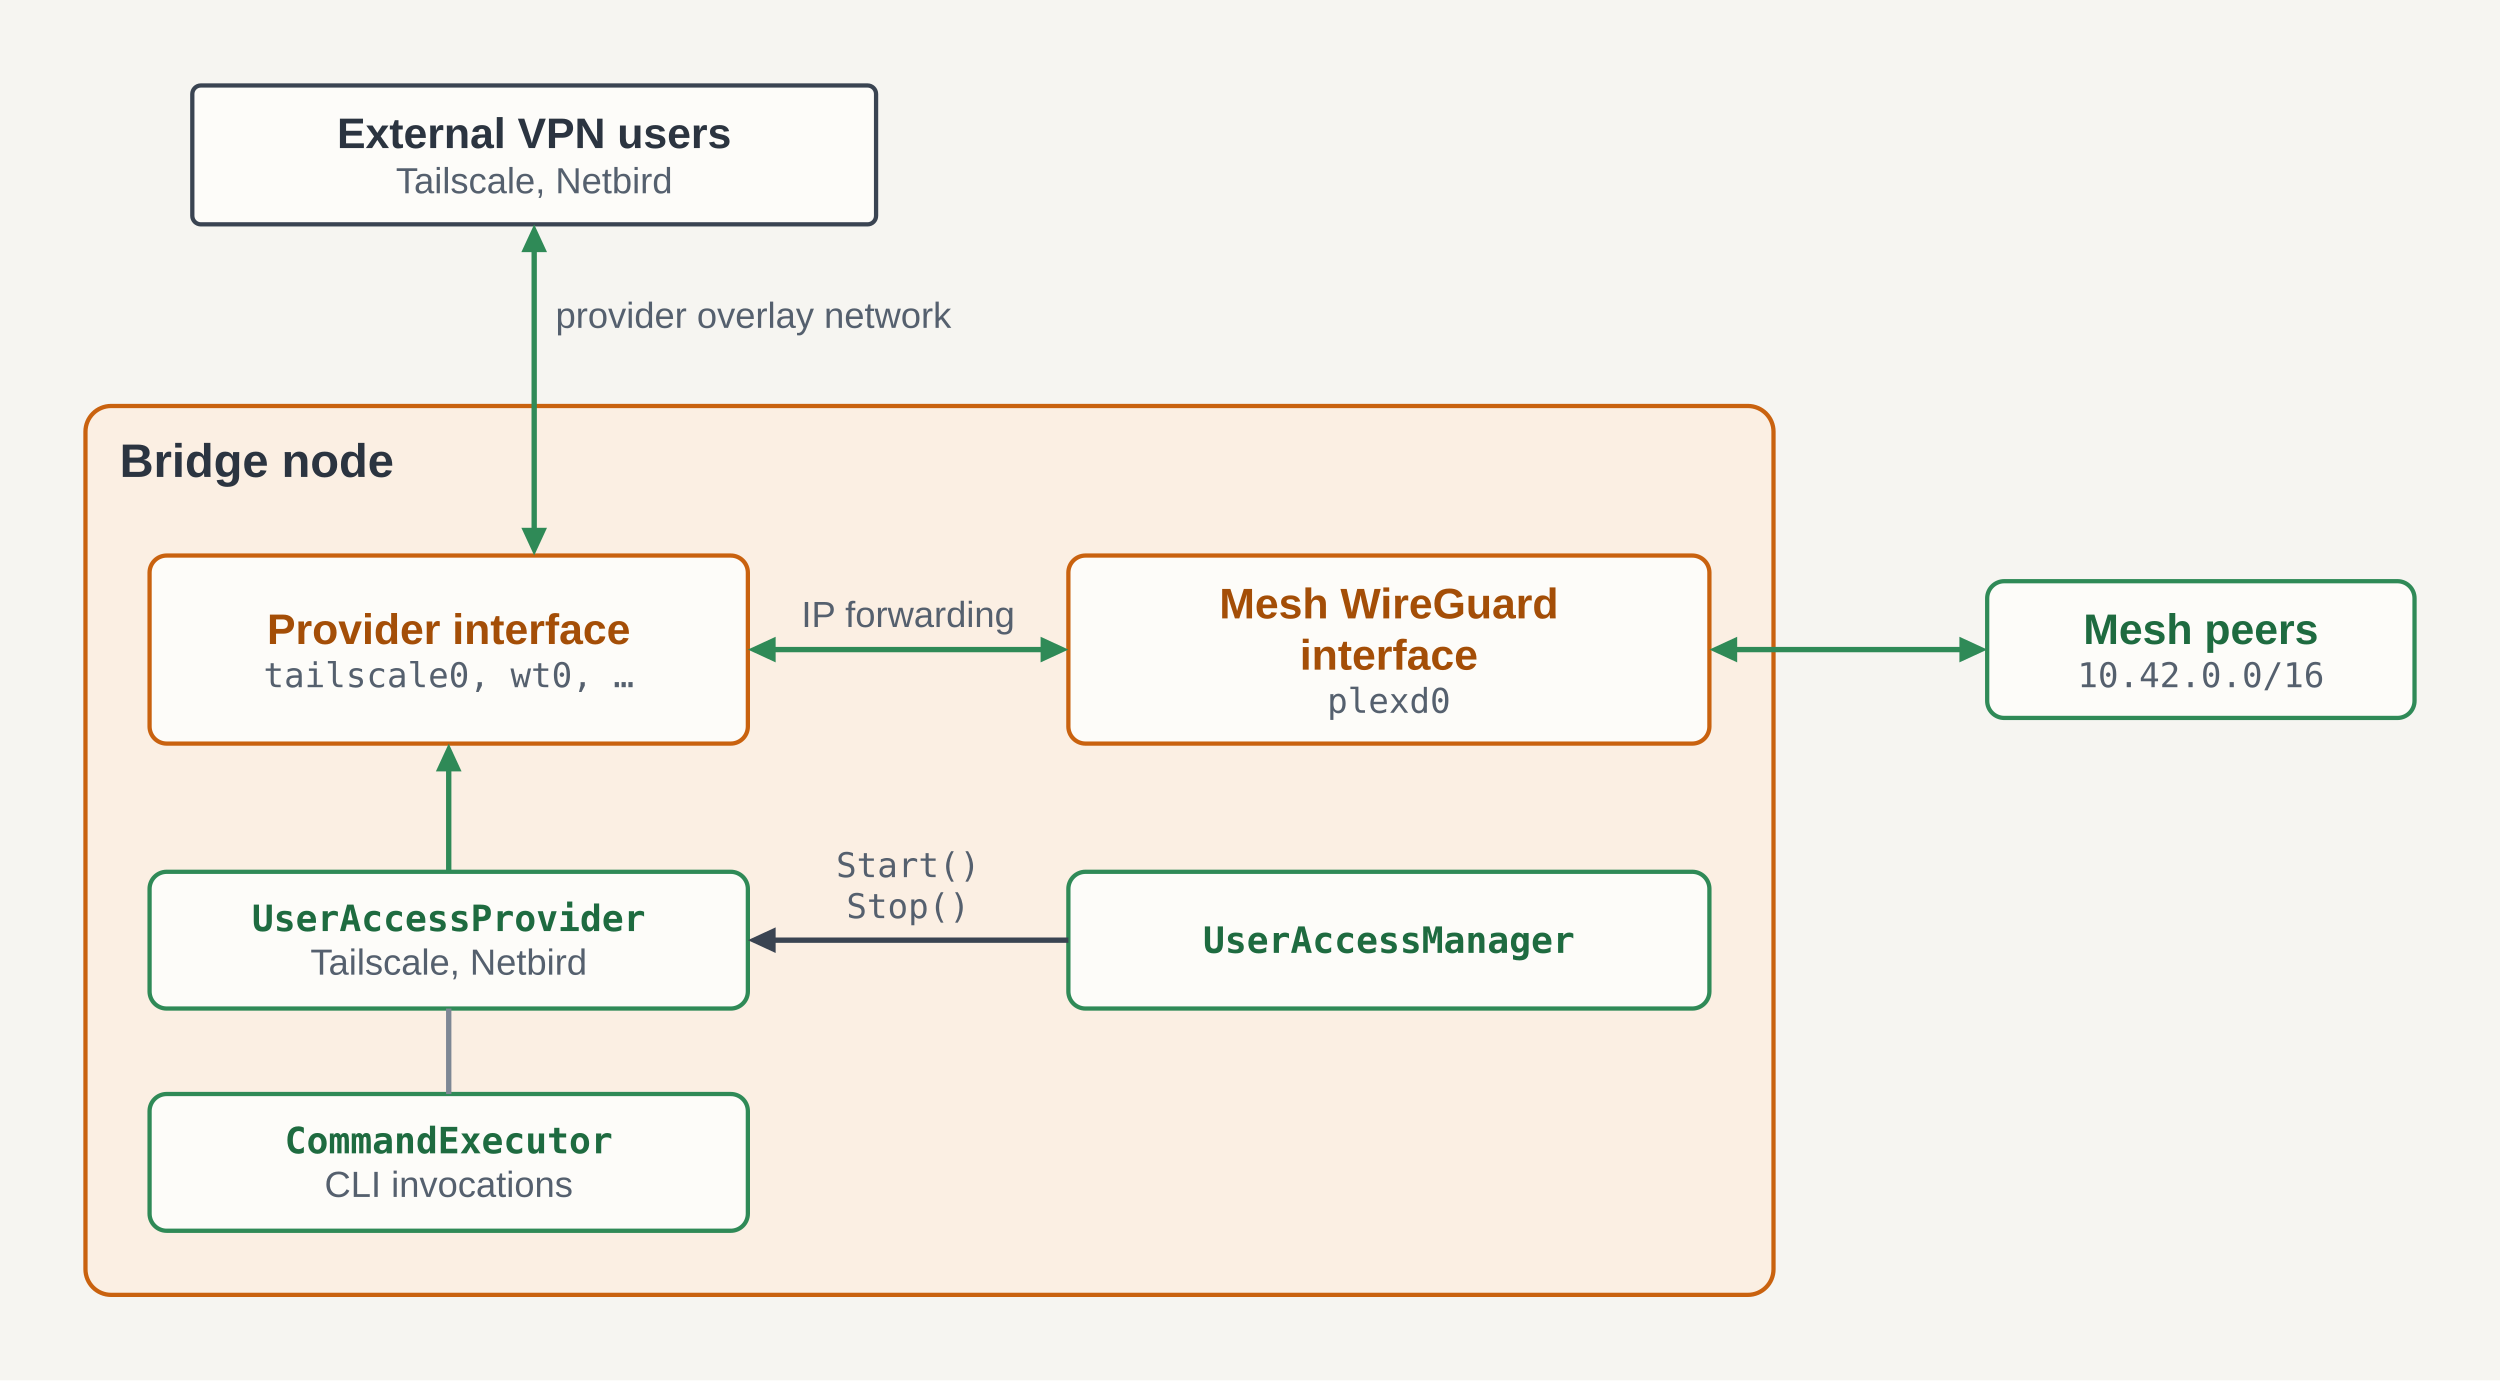
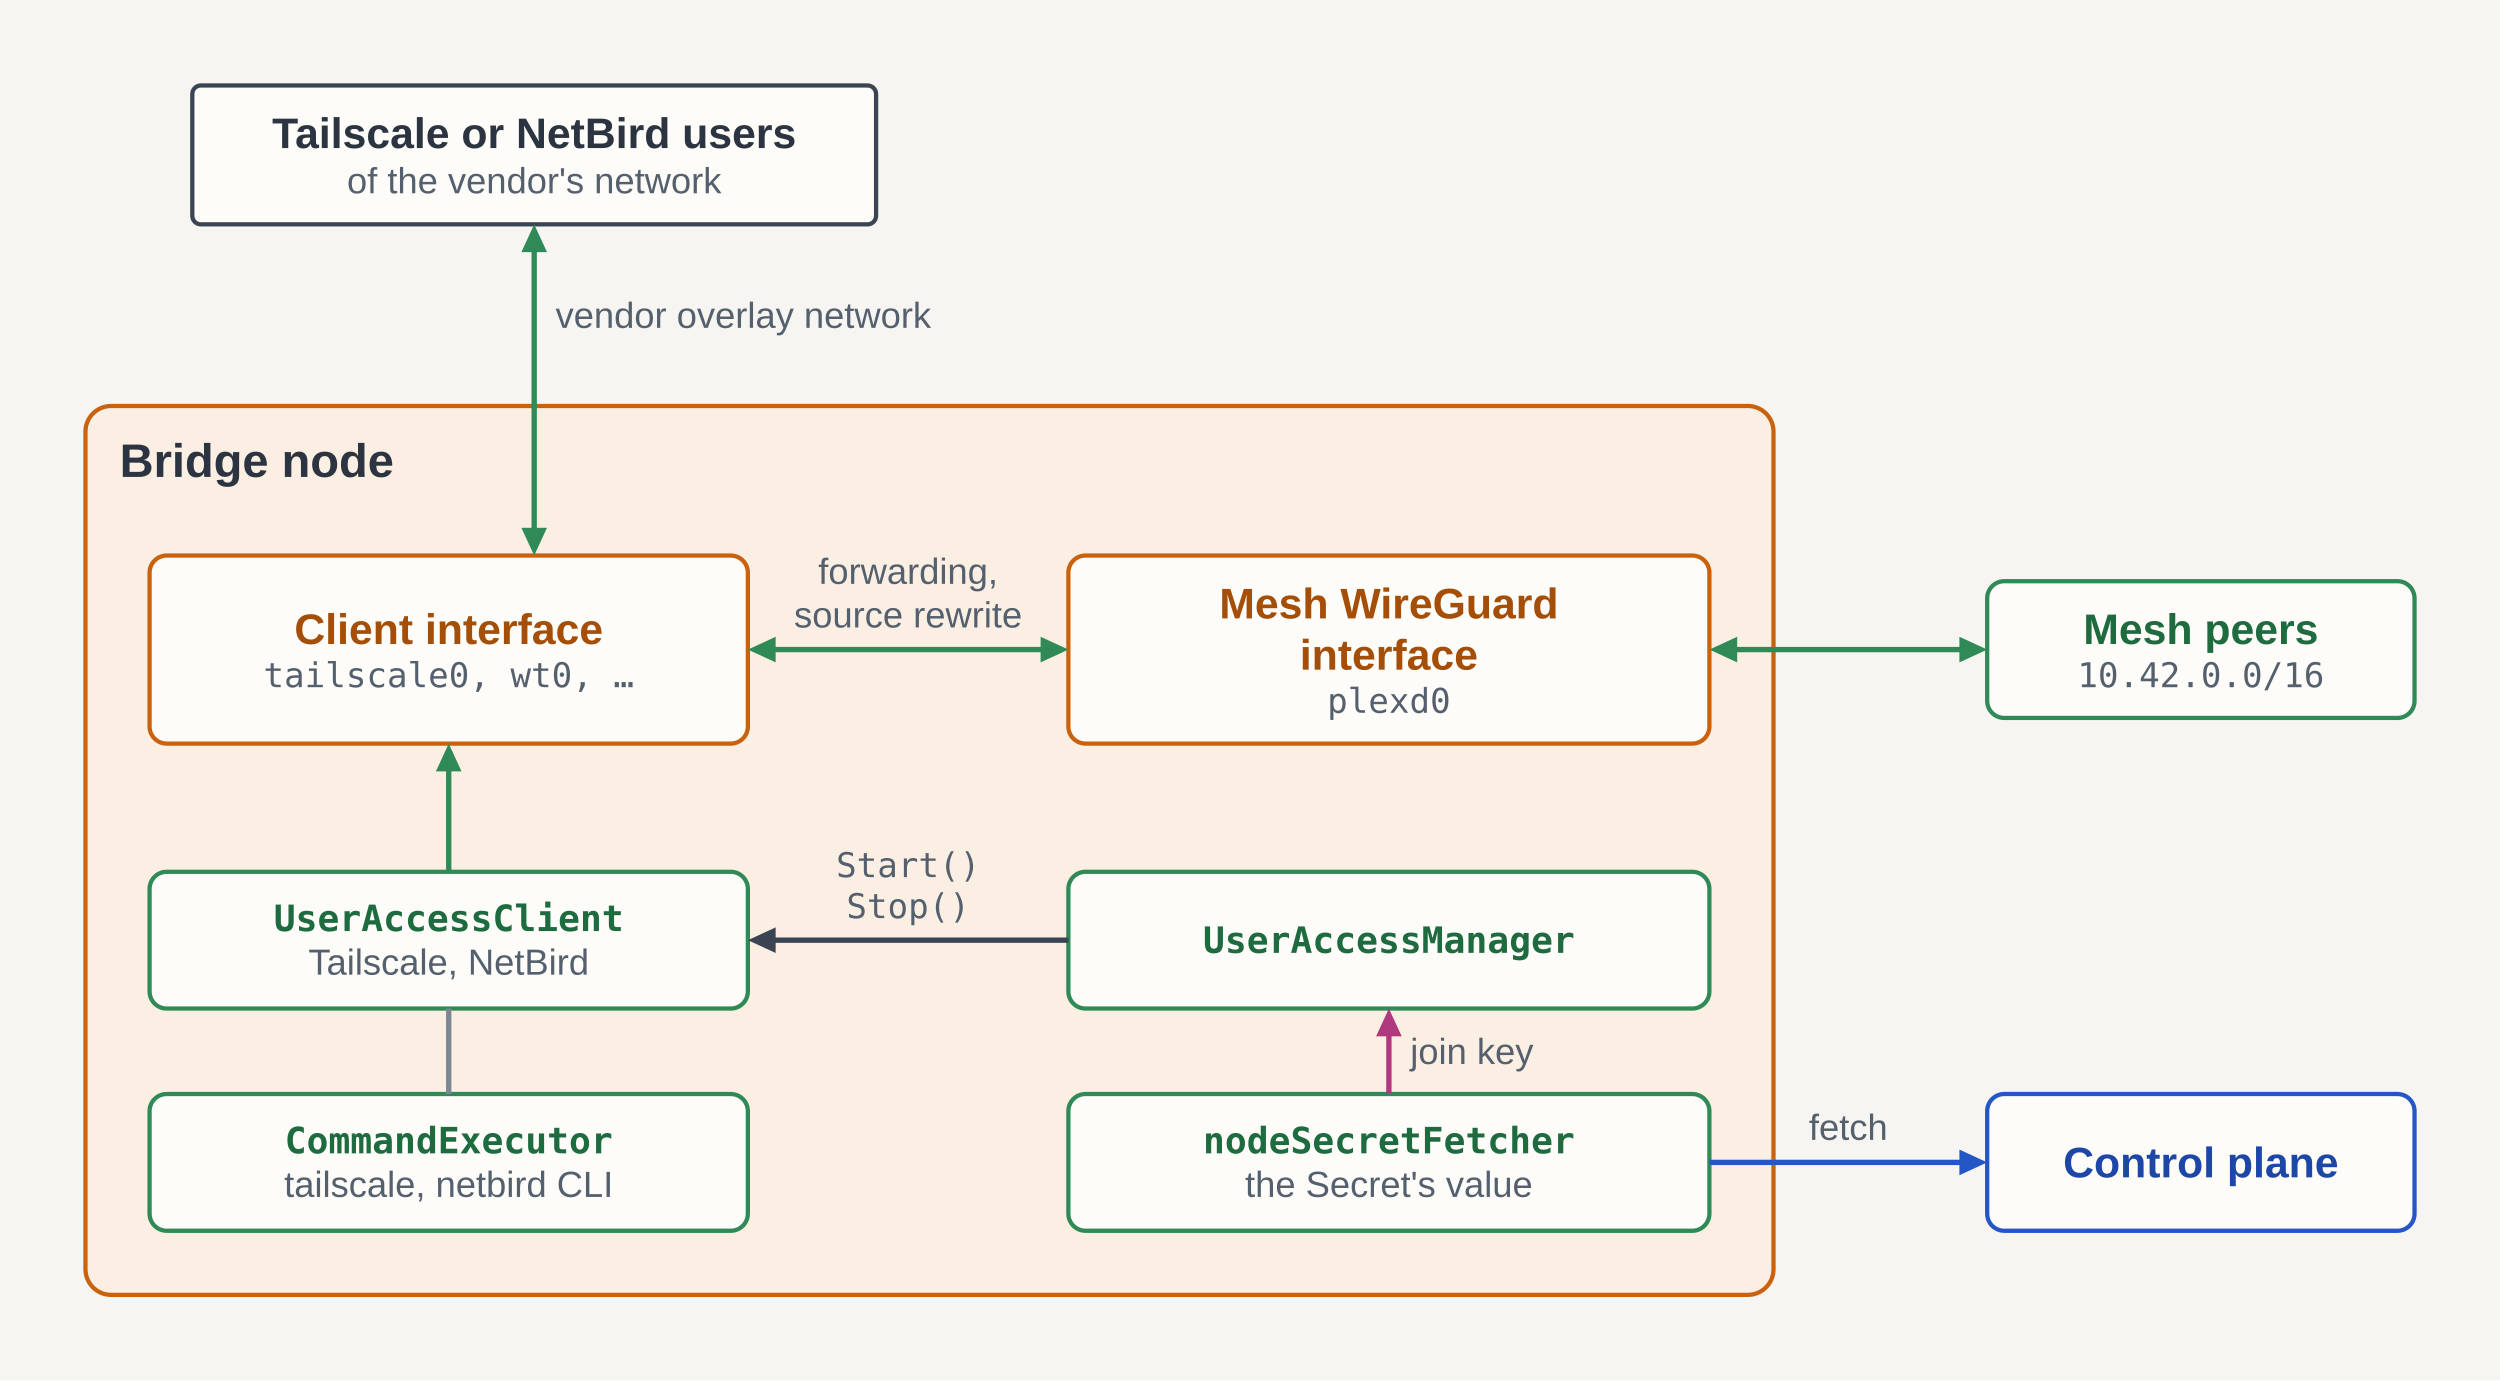
<svg xmlns="http://www.w3.org/2000/svg" width="1170" height="646" viewBox="0 0 1170 646" font-family="'IBM Plex Sans', Arial, Helvetica, sans-serif" role="img" aria-label="Data flow of user access through a VPN provider">
  <rect width="1170" height="646" fill="#F6F5F1" />
  <rect x="40" y="190" width="790" height="416" rx="12" fill="#FBEFE3" stroke="#C9620F" stroke-width="2" />
  <text x="56" y="223.2" font-size="22" font-weight="700" fill="#2B3440">Bridge node</text>
  <rect x="90" y="40" width="320" height="65" rx="4" fill="#FDFCF9" stroke="#3A4452" stroke-width="2" />
-   <text x="250" y="69.3" font-size="20" font-weight="700" fill="#2B3440" text-anchor="middle">External VPN users</text>
-   <text x="250" y="90.45" font-size="17" fill="#55606E" text-anchor="middle">Tailscale, Netbird</text>
+   <text x="250" y="69.3" font-size="20" font-weight="700" fill="#2B3440" text-anchor="middle">Tailscale or NetBird users</text>
+   <text x="250" y="90.45" font-size="17" fill="#55606E" text-anchor="middle">of the vendor's network</text>
  <rect x="70" y="260" width="280" height="88" rx="8" fill="#FDFCF9" stroke="#C9620F" stroke-width="2" />
-   <text x="210" y="301.4" font-size="20" font-weight="700" fill="#A44E07" text-anchor="middle">Provider interface</text>
+   <text x="210" y="301.4" font-size="20" font-weight="700" fill="#A44E07" text-anchor="middle">Client interface</text>
  <text x="210" y="321.6" font-size="16" font-family="'IBM Plex Mono', Menlo, Consolas, 'DejaVu Sans Mono', monospace" fill="#55606E" text-anchor="middle">tailscale0, wt0, …</text>
  <rect x="500" y="260" width="300" height="88" rx="8" fill="#FDFCF9" stroke="#C9620F" stroke-width="2" />
  <text x="650" y="289.4" font-size="20" font-weight="700" fill="#A44E07" text-anchor="middle">Mesh WireGuard</text>
  <text x="650" y="313.4" font-size="20" font-weight="700" fill="#A44E07" text-anchor="middle">interface</text>
  <text x="650" y="333.6" font-size="16" font-family="'IBM Plex Mono', Menlo, Consolas, 'DejaVu Sans Mono', monospace" fill="#55606E" text-anchor="middle">plexd0</text>
  <rect x="930" y="272" width="200" height="64" rx="8" fill="#FDFCF9" stroke="#2F8A57" stroke-width="2" />
  <text x="1030" y="301.4" font-size="20" font-weight="700" fill="#1E6B40" text-anchor="middle">Mesh peers</text>
  <text x="1030" y="321.6" font-size="16" font-family="'IBM Plex Mono', Menlo, Consolas, 'DejaVu Sans Mono', monospace" fill="#55606E" text-anchor="middle">10.42.0.0/16</text>
  <polyline points="250,114 250,251" fill="none" stroke="#2F8A57" stroke-width="2.5" />
  <polygon points="250,260 244,247 256,247" fill="#2F8A57" />
  <polygon points="250,105 256,118 244,118" fill="#2F8A57" />
-   <text x="260" y="153.45" font-size="17" fill="#55606E">provider overlay network</text>
+   <text x="260" y="153.45" font-size="17" fill="#55606E">vendor overlay network</text>
  <polyline points="359,304 491,304" fill="none" stroke="#2F8A57" stroke-width="2.5" />
  <polygon points="500,304 487,310 487,298" fill="#2F8A57" />
  <polygon points="350,304 363,298 363,310" fill="#2F8A57" />
-   <text x="425" y="293.45" font-size="17" fill="#55606E" text-anchor="middle">IP forwarding</text>
+   <text x="425" y="273.25" font-size="17" fill="#55606E" text-anchor="middle">forwarding,</text>
+   <text x="425" y="293.65" font-size="17" fill="#55606E" text-anchor="middle">source rewrite</text>
  <polyline points="809,304 921,304" fill="none" stroke="#2F8A57" stroke-width="2.5" />
  <polygon points="930,304 917,310 917,298" fill="#2F8A57" />
  <polygon points="800,304 813,298 813,310" fill="#2F8A57" />
  <rect x="70" y="408" width="280" height="64" rx="8" fill="#FDFCF9" stroke="#2F8A57" stroke-width="2" />
-   <text x="210" y="435.75" font-size="17" font-weight="700" font-family="'IBM Plex Mono', Menlo, Consolas, 'DejaVu Sans Mono', monospace" fill="#1E6B40" text-anchor="middle">UserAccessProvider</text>
-   <text x="210" y="456.15" font-size="17" fill="#55606E" text-anchor="middle">Tailscale, Netbird</text>
+   <text x="210" y="435.75" font-size="17" font-weight="700" font-family="'IBM Plex Mono', Menlo, Consolas, 'DejaVu Sans Mono', monospace" fill="#1E6B40" text-anchor="middle">UserAccessClient</text>
+   <text x="210" y="456.15" font-size="17" fill="#55606E" text-anchor="middle">Tailscale, NetBird</text>
  <polyline points="210,408 210,357" fill="none" stroke="#2F8A57" stroke-width="2.5" />
  <polygon points="210,348 216,361 204,361" fill="#2F8A57" />
  <rect x="70" y="512" width="280" height="64" rx="8" fill="#FDFCF9" stroke="#2F8A57" stroke-width="2" />
  <text x="210" y="539.75" font-size="17" font-weight="700" font-family="'IBM Plex Mono', Menlo, Consolas, 'DejaVu Sans Mono', monospace" fill="#1E6B40" text-anchor="middle">CommandExecutor</text>
-   <text x="210" y="560.15" font-size="17" fill="#55606E" text-anchor="middle">CLI invocations</text>
+   <text x="210" y="560.15" font-size="17" fill="#55606E" text-anchor="middle">tailscale, netbird CLI</text>
  <polyline points="210,472 210,512" fill="none" stroke="#7D8794" stroke-width="2.5" />
  <rect x="500" y="408" width="300" height="64" rx="8" fill="#FDFCF9" stroke="#2F8A57" stroke-width="2" />
  <text x="650" y="445.95" font-size="17" font-weight="700" font-family="'IBM Plex Mono', Menlo, Consolas, 'DejaVu Sans Mono', monospace" fill="#1E6B40" text-anchor="middle">UserAccessManager</text>
  <polyline points="500,440 359,440" fill="none" stroke="#3A4452" stroke-width="2.5" />
  <polygon points="350,440 363,434 363,446" fill="#3A4452" />
  <text x="425" y="410.5" font-size="16" font-family="'IBM Plex Mono', Menlo, Consolas, 'DejaVu Sans Mono', monospace" fill="#55606E" text-anchor="middle">Start()</text>
  <text x="425" y="429.7" font-size="16" font-family="'IBM Plex Mono', Menlo, Consolas, 'DejaVu Sans Mono', monospace" fill="#55606E" text-anchor="middle">Stop()</text>
+   <rect x="500" y="512" width="300" height="64" rx="8" fill="#FDFCF9" stroke="#2F8A57" stroke-width="2" />
+   <text x="650" y="539.75" font-size="17" font-weight="700" font-family="'IBM Plex Mono', Menlo, Consolas, 'DejaVu Sans Mono', monospace" fill="#1E6B40" text-anchor="middle">nodeSecretFetcher</text>
+   <text x="650" y="560.15" font-size="17" fill="#55606E" text-anchor="middle">the Secret's value</text>
+   <polyline points="650,512 650,481" fill="none" stroke="#B0387F" stroke-width="2.5" />
+   <polygon points="650,472 656,485 644,485" fill="#B0387F" />
+   <text x="660" y="497.95" font-size="17" fill="#55606E">join key</text>
+   <rect x="930" y="512" width="200" height="64" rx="8" fill="#FDFCF9" stroke="#2457C5" stroke-width="2" />
+   <text x="1030" y="551" font-size="20" font-weight="700" fill="#1D47A6" text-anchor="middle">Control plane</text>
+   <polyline points="800,544 921,544" fill="none" stroke="#2457C5" stroke-width="2.5" />
+   <polygon points="930,544 917,550 917,538" fill="#2457C5" />
+   <text x="865" y="533.45" font-size="17" fill="#55606E" text-anchor="middle">fetch</text>
</svg>
